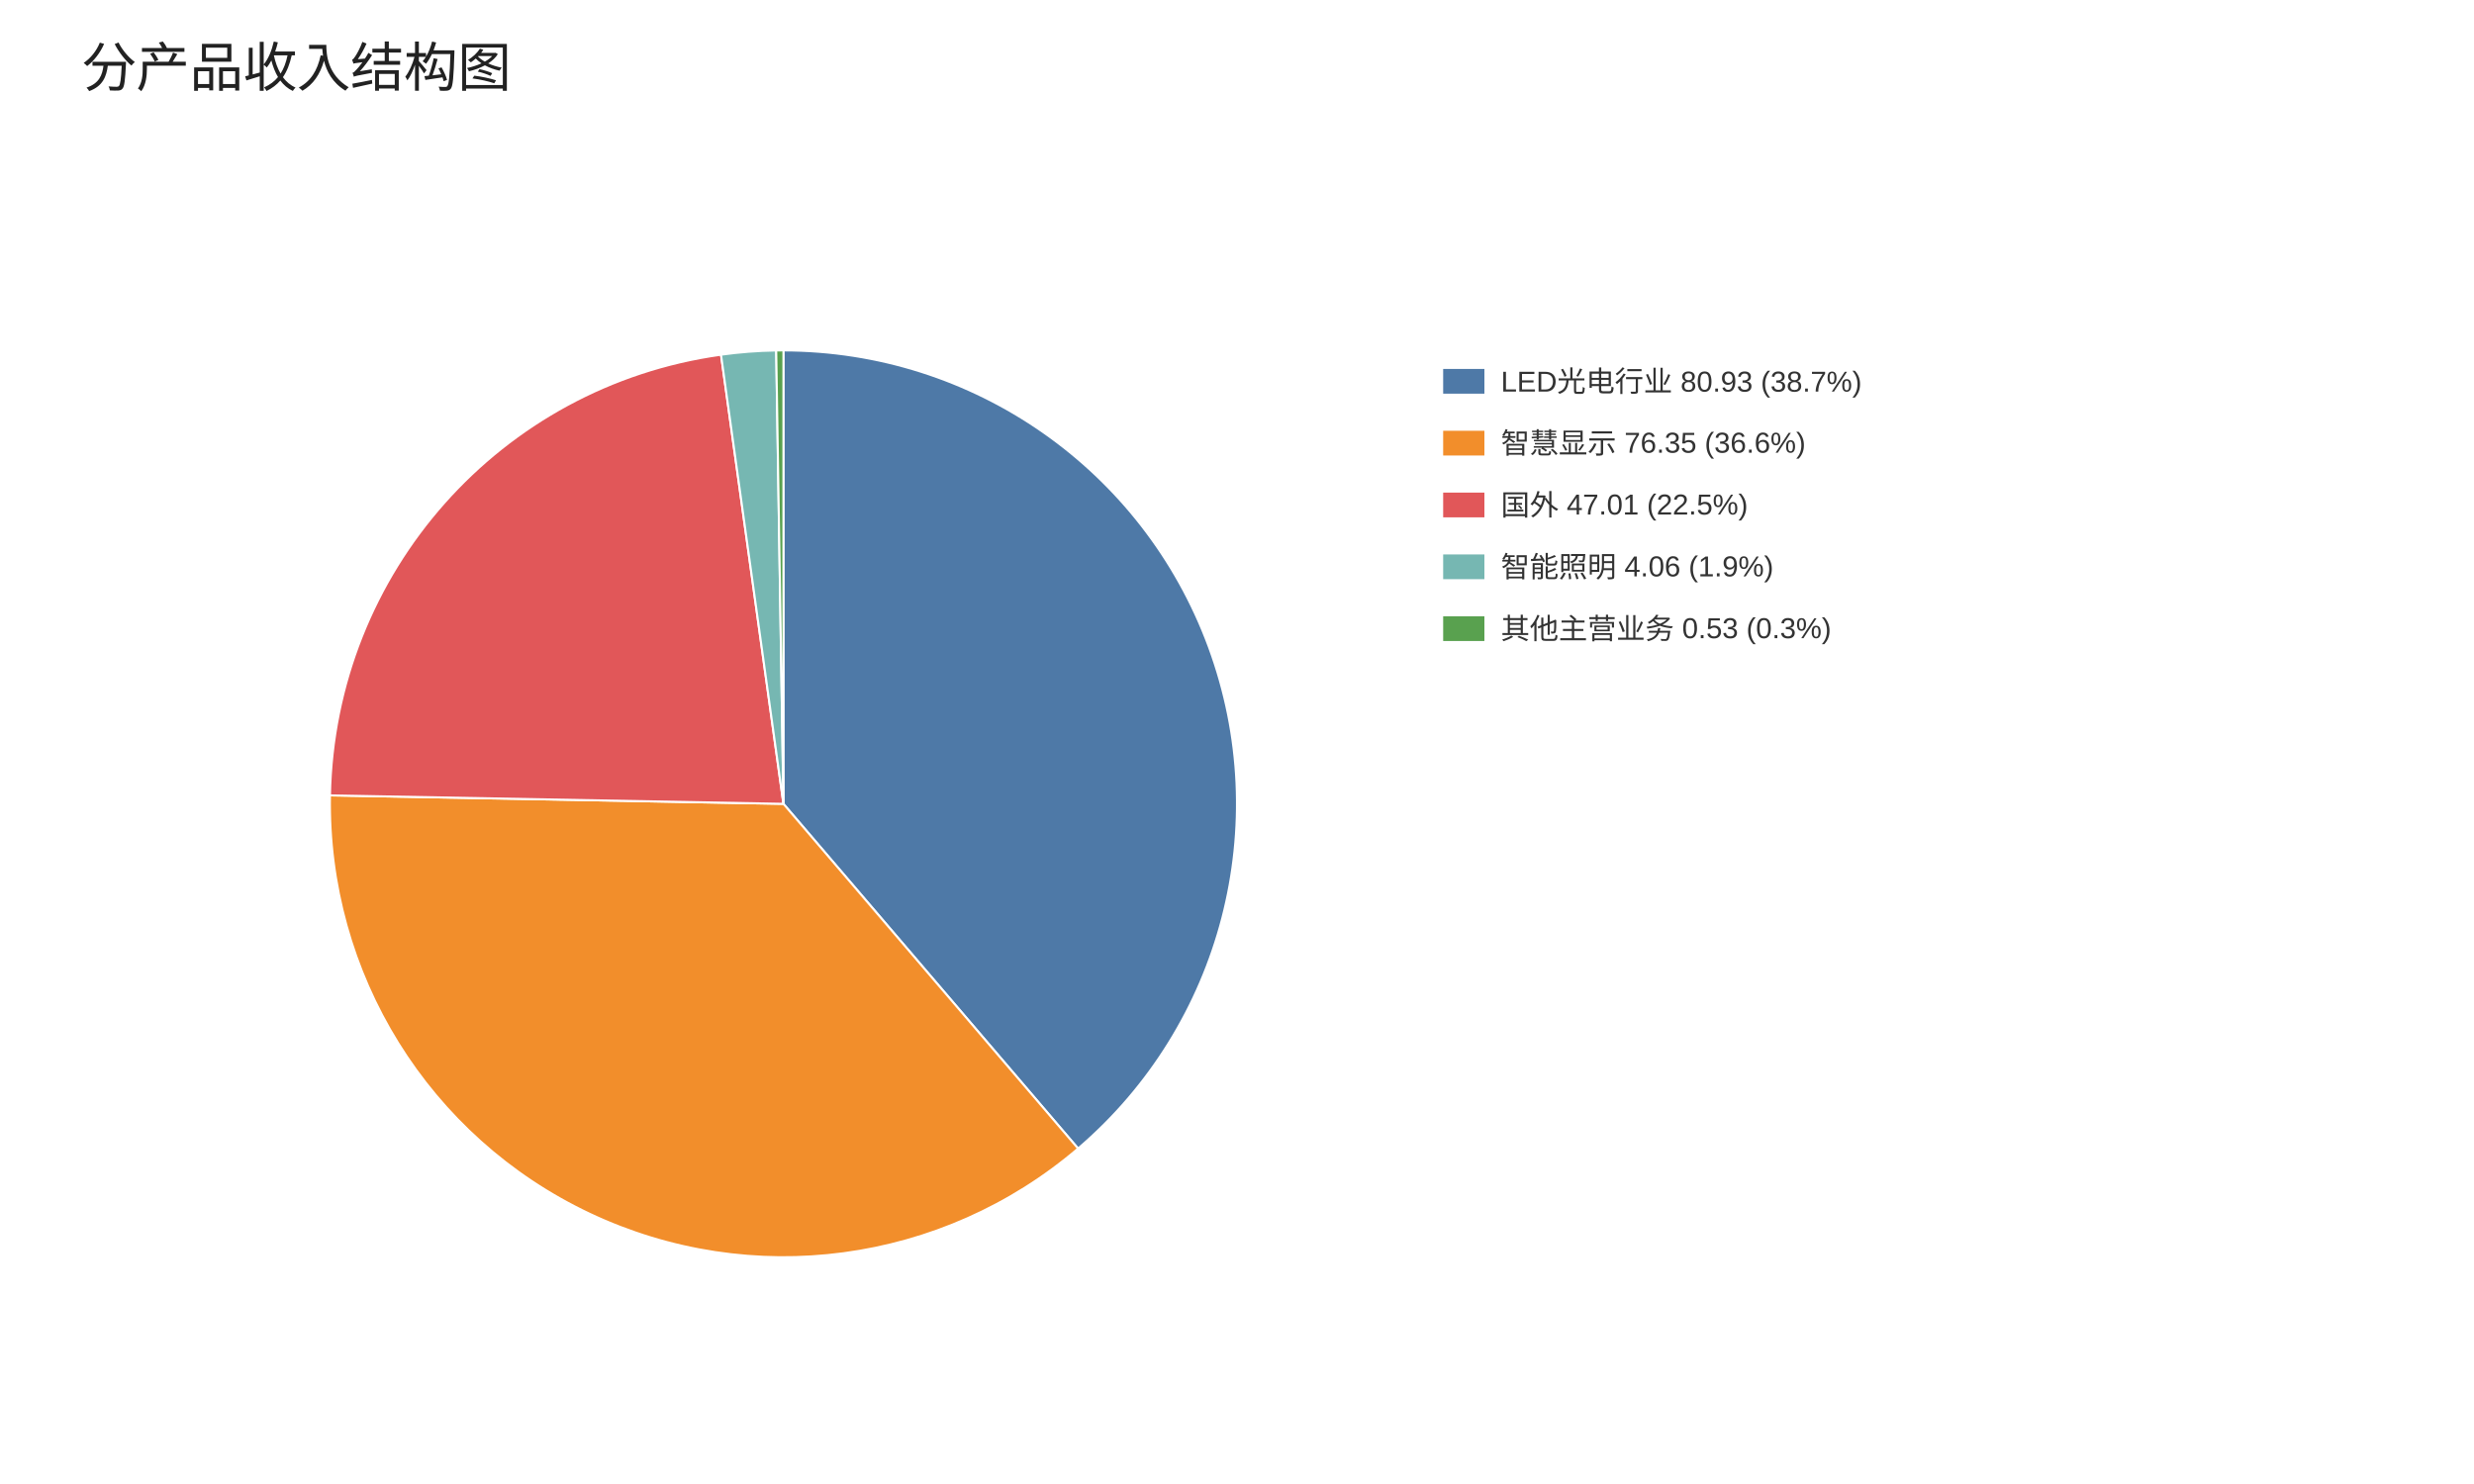
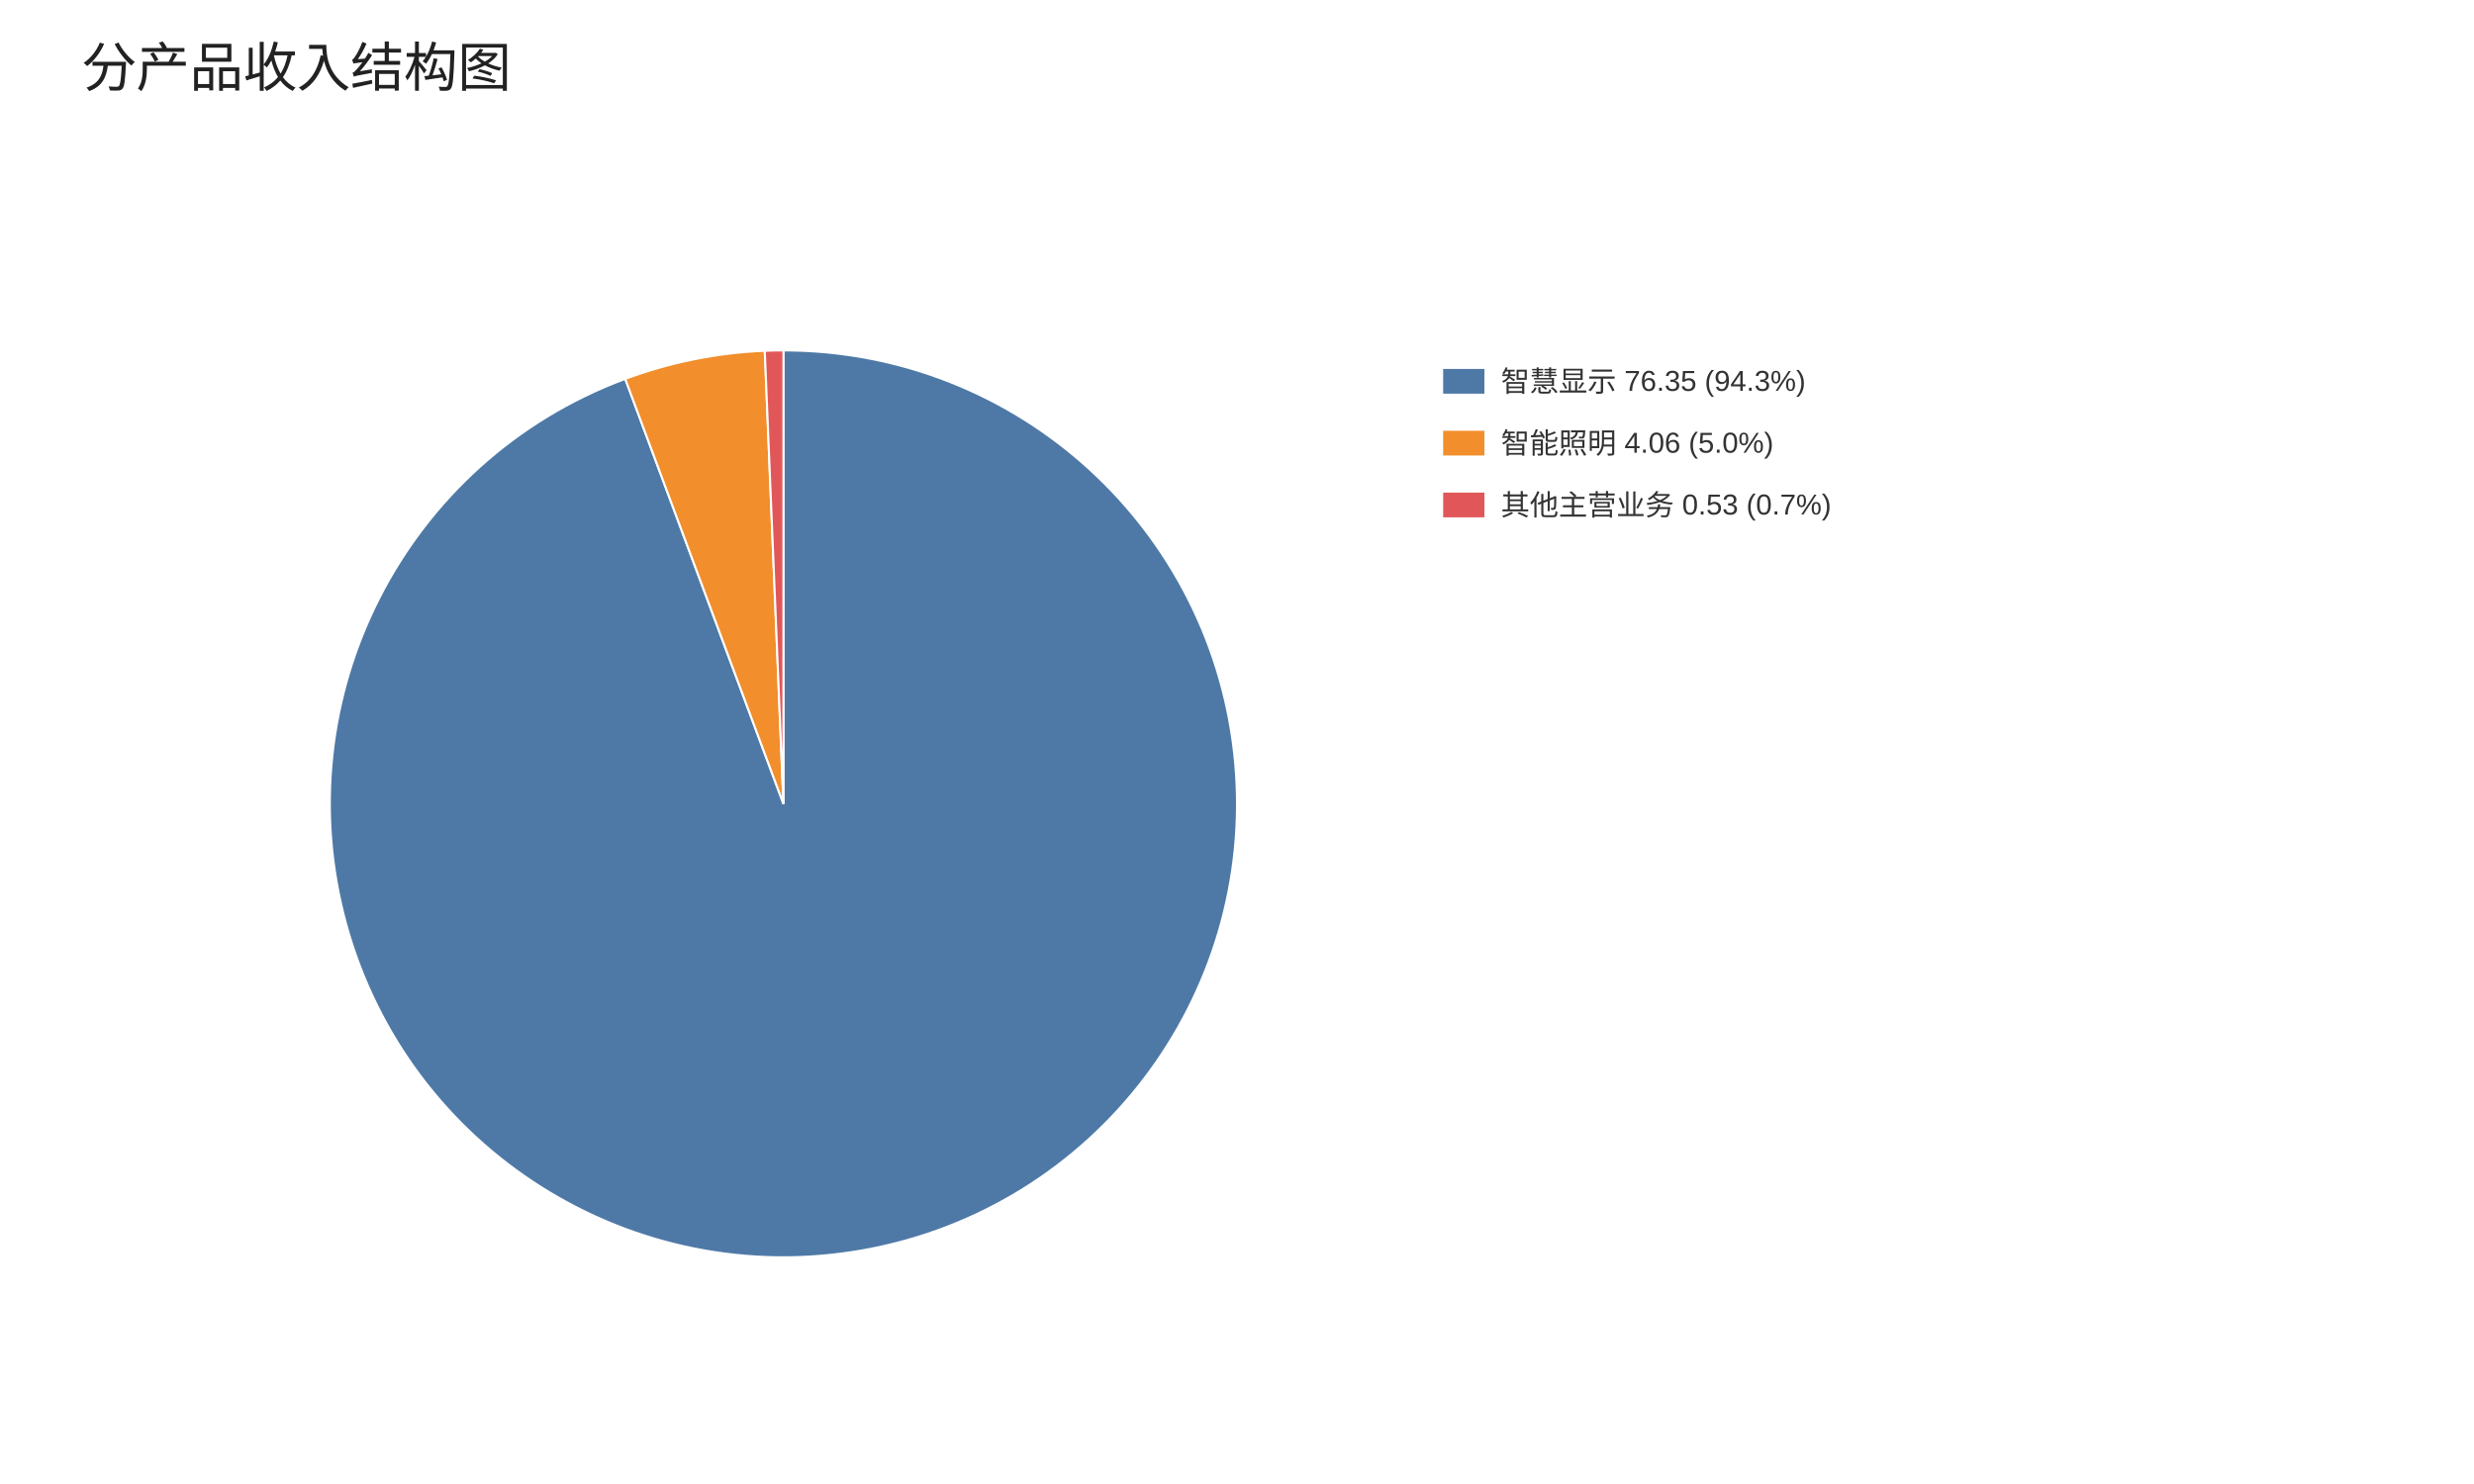
<svg xmlns="http://www.w3.org/2000/svg" width="1200" height="720" viewBox="0 0 1200 720">
  <rect x="0" y="0" width="100%" height="100%" fill="#ffffff" />
  <text x="40" y="42" font-size="26" font-family="Arial, PingFang SC, Microsoft YaHei, sans-serif" fill="#222">分产品收入结构图</text>
-   <path d="M 380.00 390.00 L 380.00 170.00 A 220.00 220.00 0 0 1 522.93 557.24 Z" fill="#4E79A7" stroke="#fff" stroke-width="1" />
-   <path d="M 380.00 390.00 L 522.93 557.24 A 220.00 220.00 0 0 1 160.04 385.90 Z" fill="#F28E2B" stroke="#fff" stroke-width="1" />
-   <path d="M 380.00 390.00 L 160.04 385.90 A 220.00 220.00 0 0 1 349.72 172.09 Z" fill="#E15759" stroke="#fff" stroke-width="1" />
-   <path d="M 380.00 390.00 L 349.72 172.09 A 220.00 220.00 0 0 1 376.49 170.03 Z" fill="#76B7B2" stroke="#fff" stroke-width="1" />
-   <path d="M 380.00 390.00 L 376.49 170.03 A 220.00 220.00 0 0 1 380.00 170.00 Z" fill="#59A14F" stroke="#fff" stroke-width="1" />
+   <path d="M 380.00 390.00 L 380.00 170.00 A 220.00 220.00 0 1 1 303.26 183.82 Z" fill="#4E79A7" stroke="#fff" stroke-width="1" />
+   <path d="M 380.00 390.00 L 303.26 183.82 A 220.00 220.00 0 0 1 370.95 170.19 Z" fill="#F28E2B" stroke="#fff" stroke-width="1" />
+   <path d="M 380.00 390.00 L 370.95 170.19 A 220.00 220.00 0 0 1 380.00 170.00 Z" fill="#E15759" stroke="#fff" stroke-width="1" />
  <rect x="700" y="179" width="20" height="12" fill="#4E79A7" />
-   <text x="728" y="190" font-size="14" font-family="Arial, PingFang SC, Microsoft YaHei, sans-serif" fill="#333">LED光电行业  80.93 (38.7%)</text>
+   <text x="728" y="190" font-size="14" font-family="Arial, PingFang SC, Microsoft YaHei, sans-serif" fill="#333">智慧显示  76.35 (94.3%)</text>
  <rect x="700" y="209" width="20" height="12" fill="#F28E2B" />
-   <text x="728" y="220" font-size="14" font-family="Arial, PingFang SC, Microsoft YaHei, sans-serif" fill="#333">智慧显示  76.35 (36.6%)</text>
+   <text x="728" y="220" font-size="14" font-family="Arial, PingFang SC, Microsoft YaHei, sans-serif" fill="#333">智能照明  4.06 (5.0%)</text>
  <rect x="700" y="239" width="20" height="12" fill="#E15759" />
-   <text x="728" y="250" font-size="14" font-family="Arial, PingFang SC, Microsoft YaHei, sans-serif" fill="#333">国外  47.01 (22.5%)</text>
-   <rect x="700" y="269" width="20" height="12" fill="#76B7B2" />
-   <text x="728" y="280" font-size="14" font-family="Arial, PingFang SC, Microsoft YaHei, sans-serif" fill="#333">智能照明  4.06 (1.9%)</text>
-   <rect x="700" y="299" width="20" height="12" fill="#59A14F" />
-   <text x="728" y="310" font-size="14" font-family="Arial, PingFang SC, Microsoft YaHei, sans-serif" fill="#333">其他主营业务  0.53 (0.3%)</text>
+   <text x="728" y="250" font-size="14" font-family="Arial, PingFang SC, Microsoft YaHei, sans-serif" fill="#333">其他主营业务  0.53 (0.7%)</text>
</svg>
